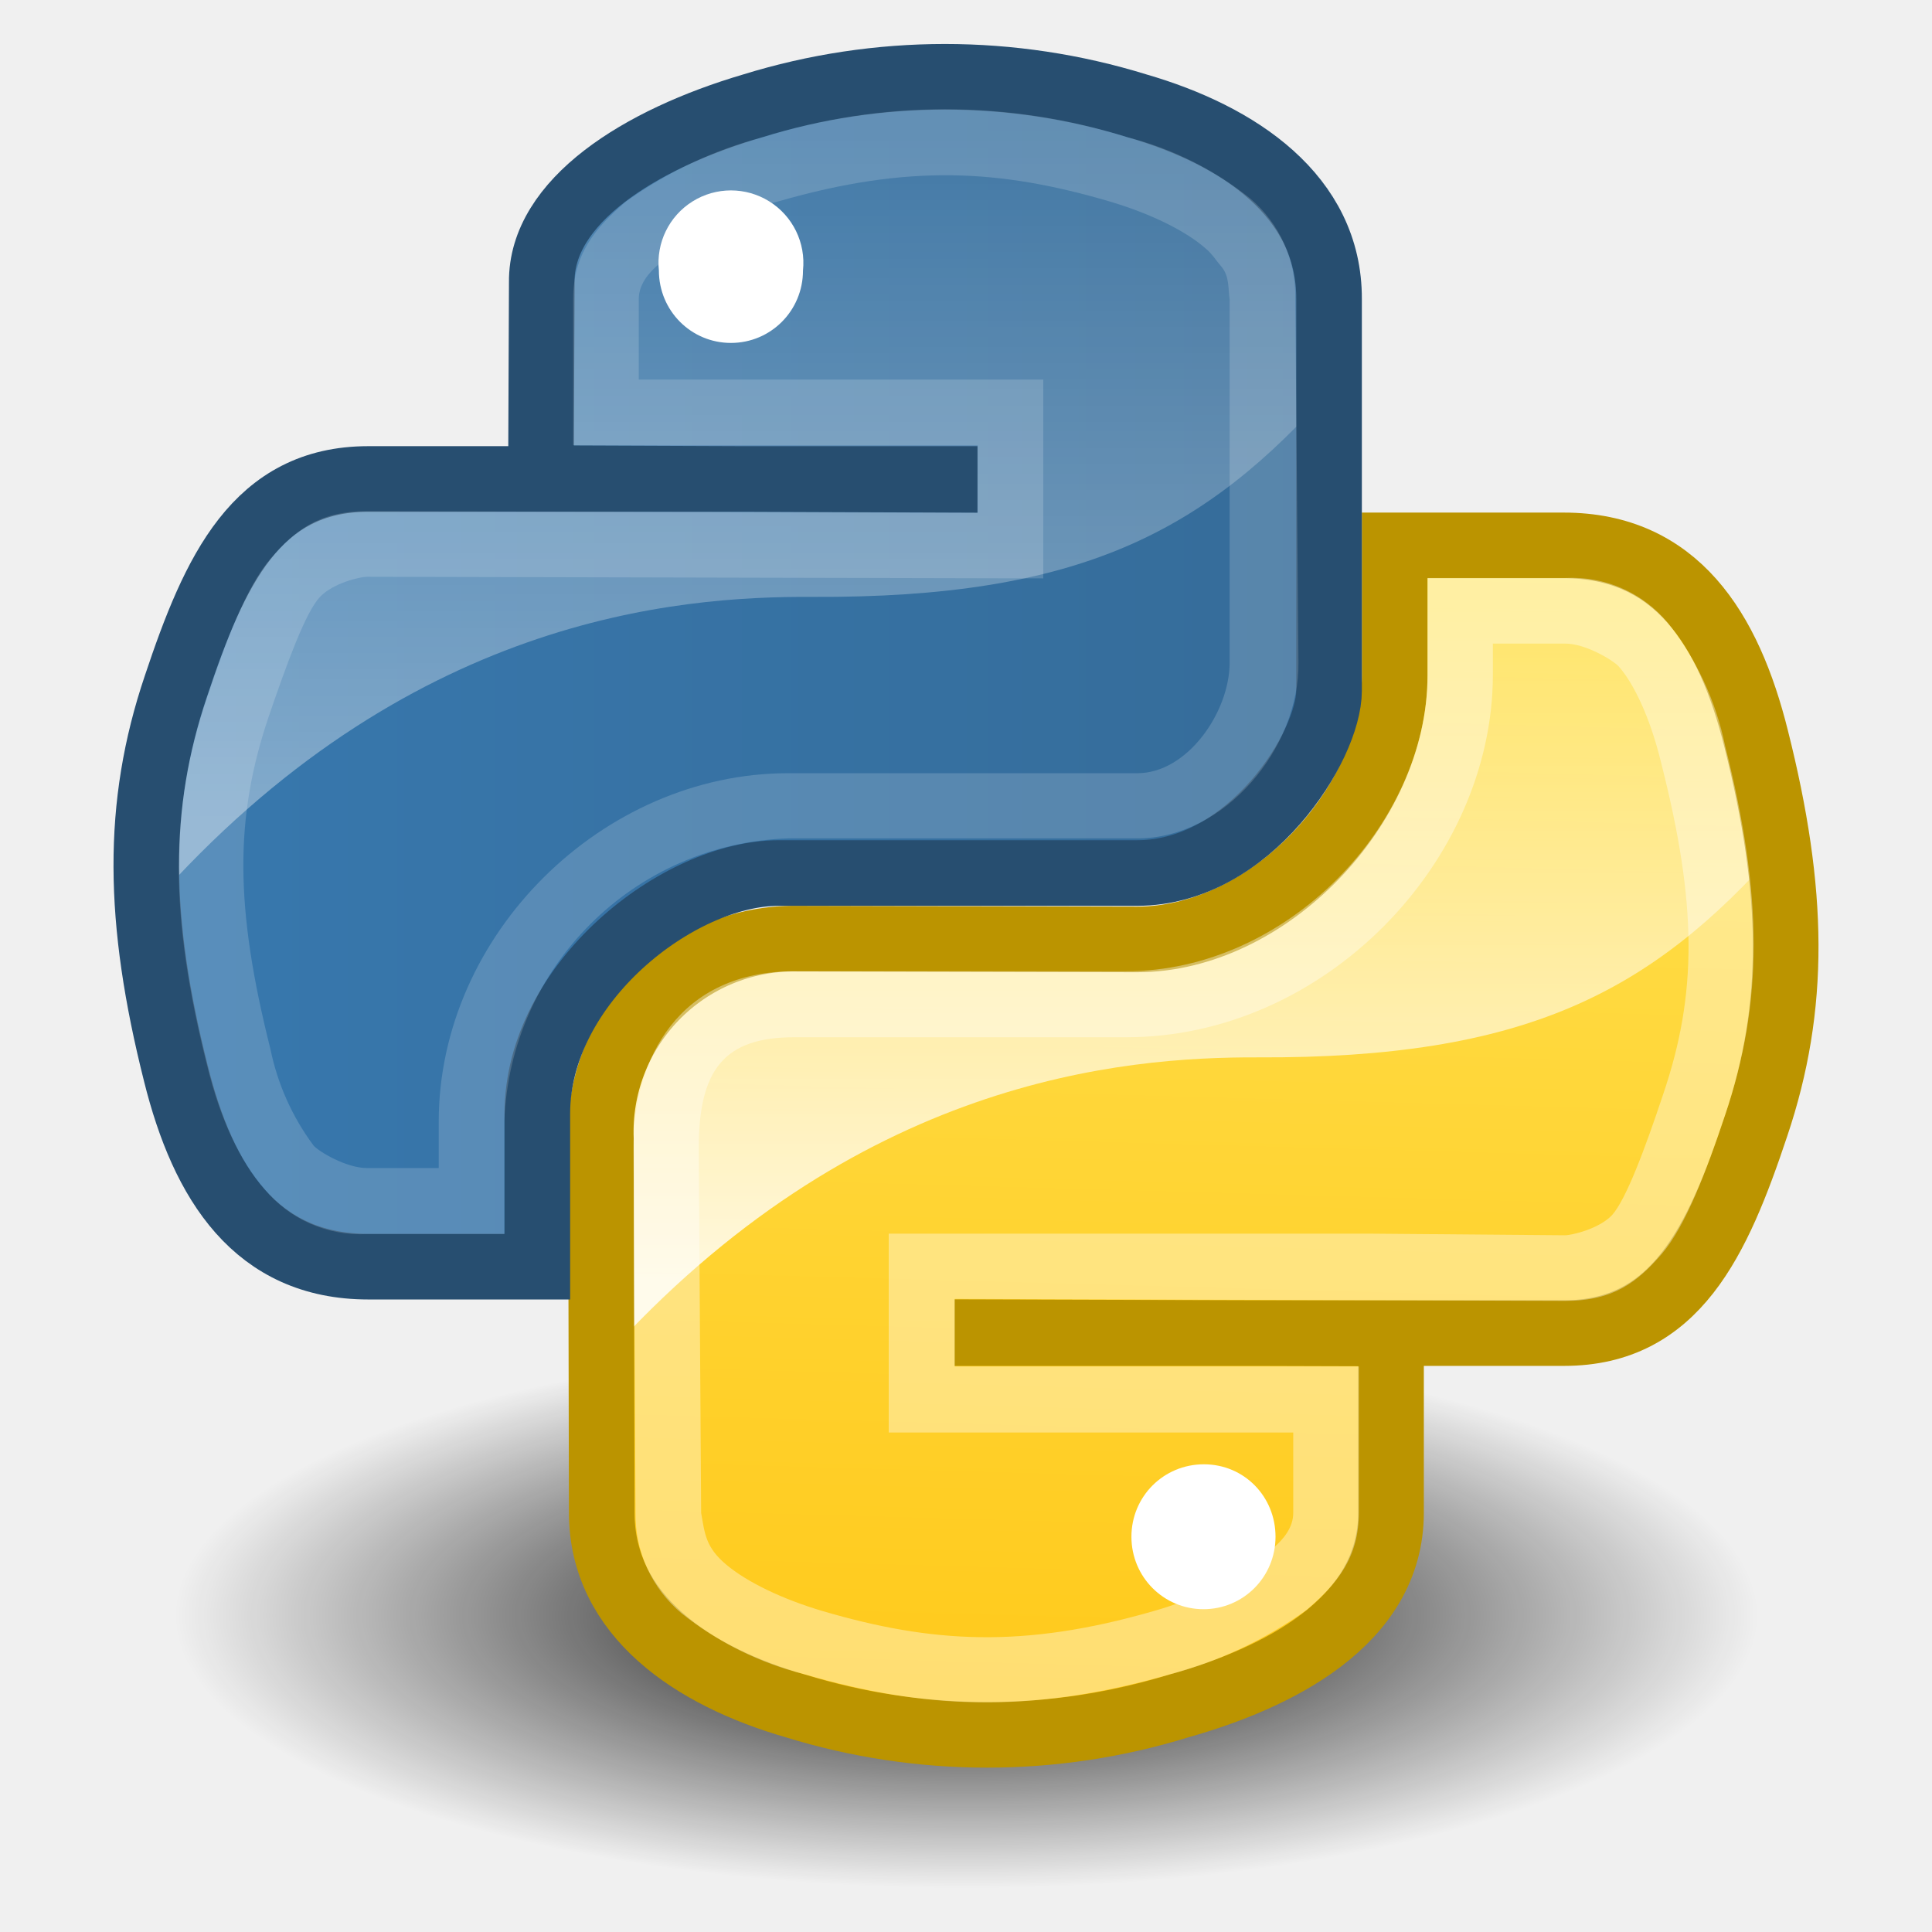
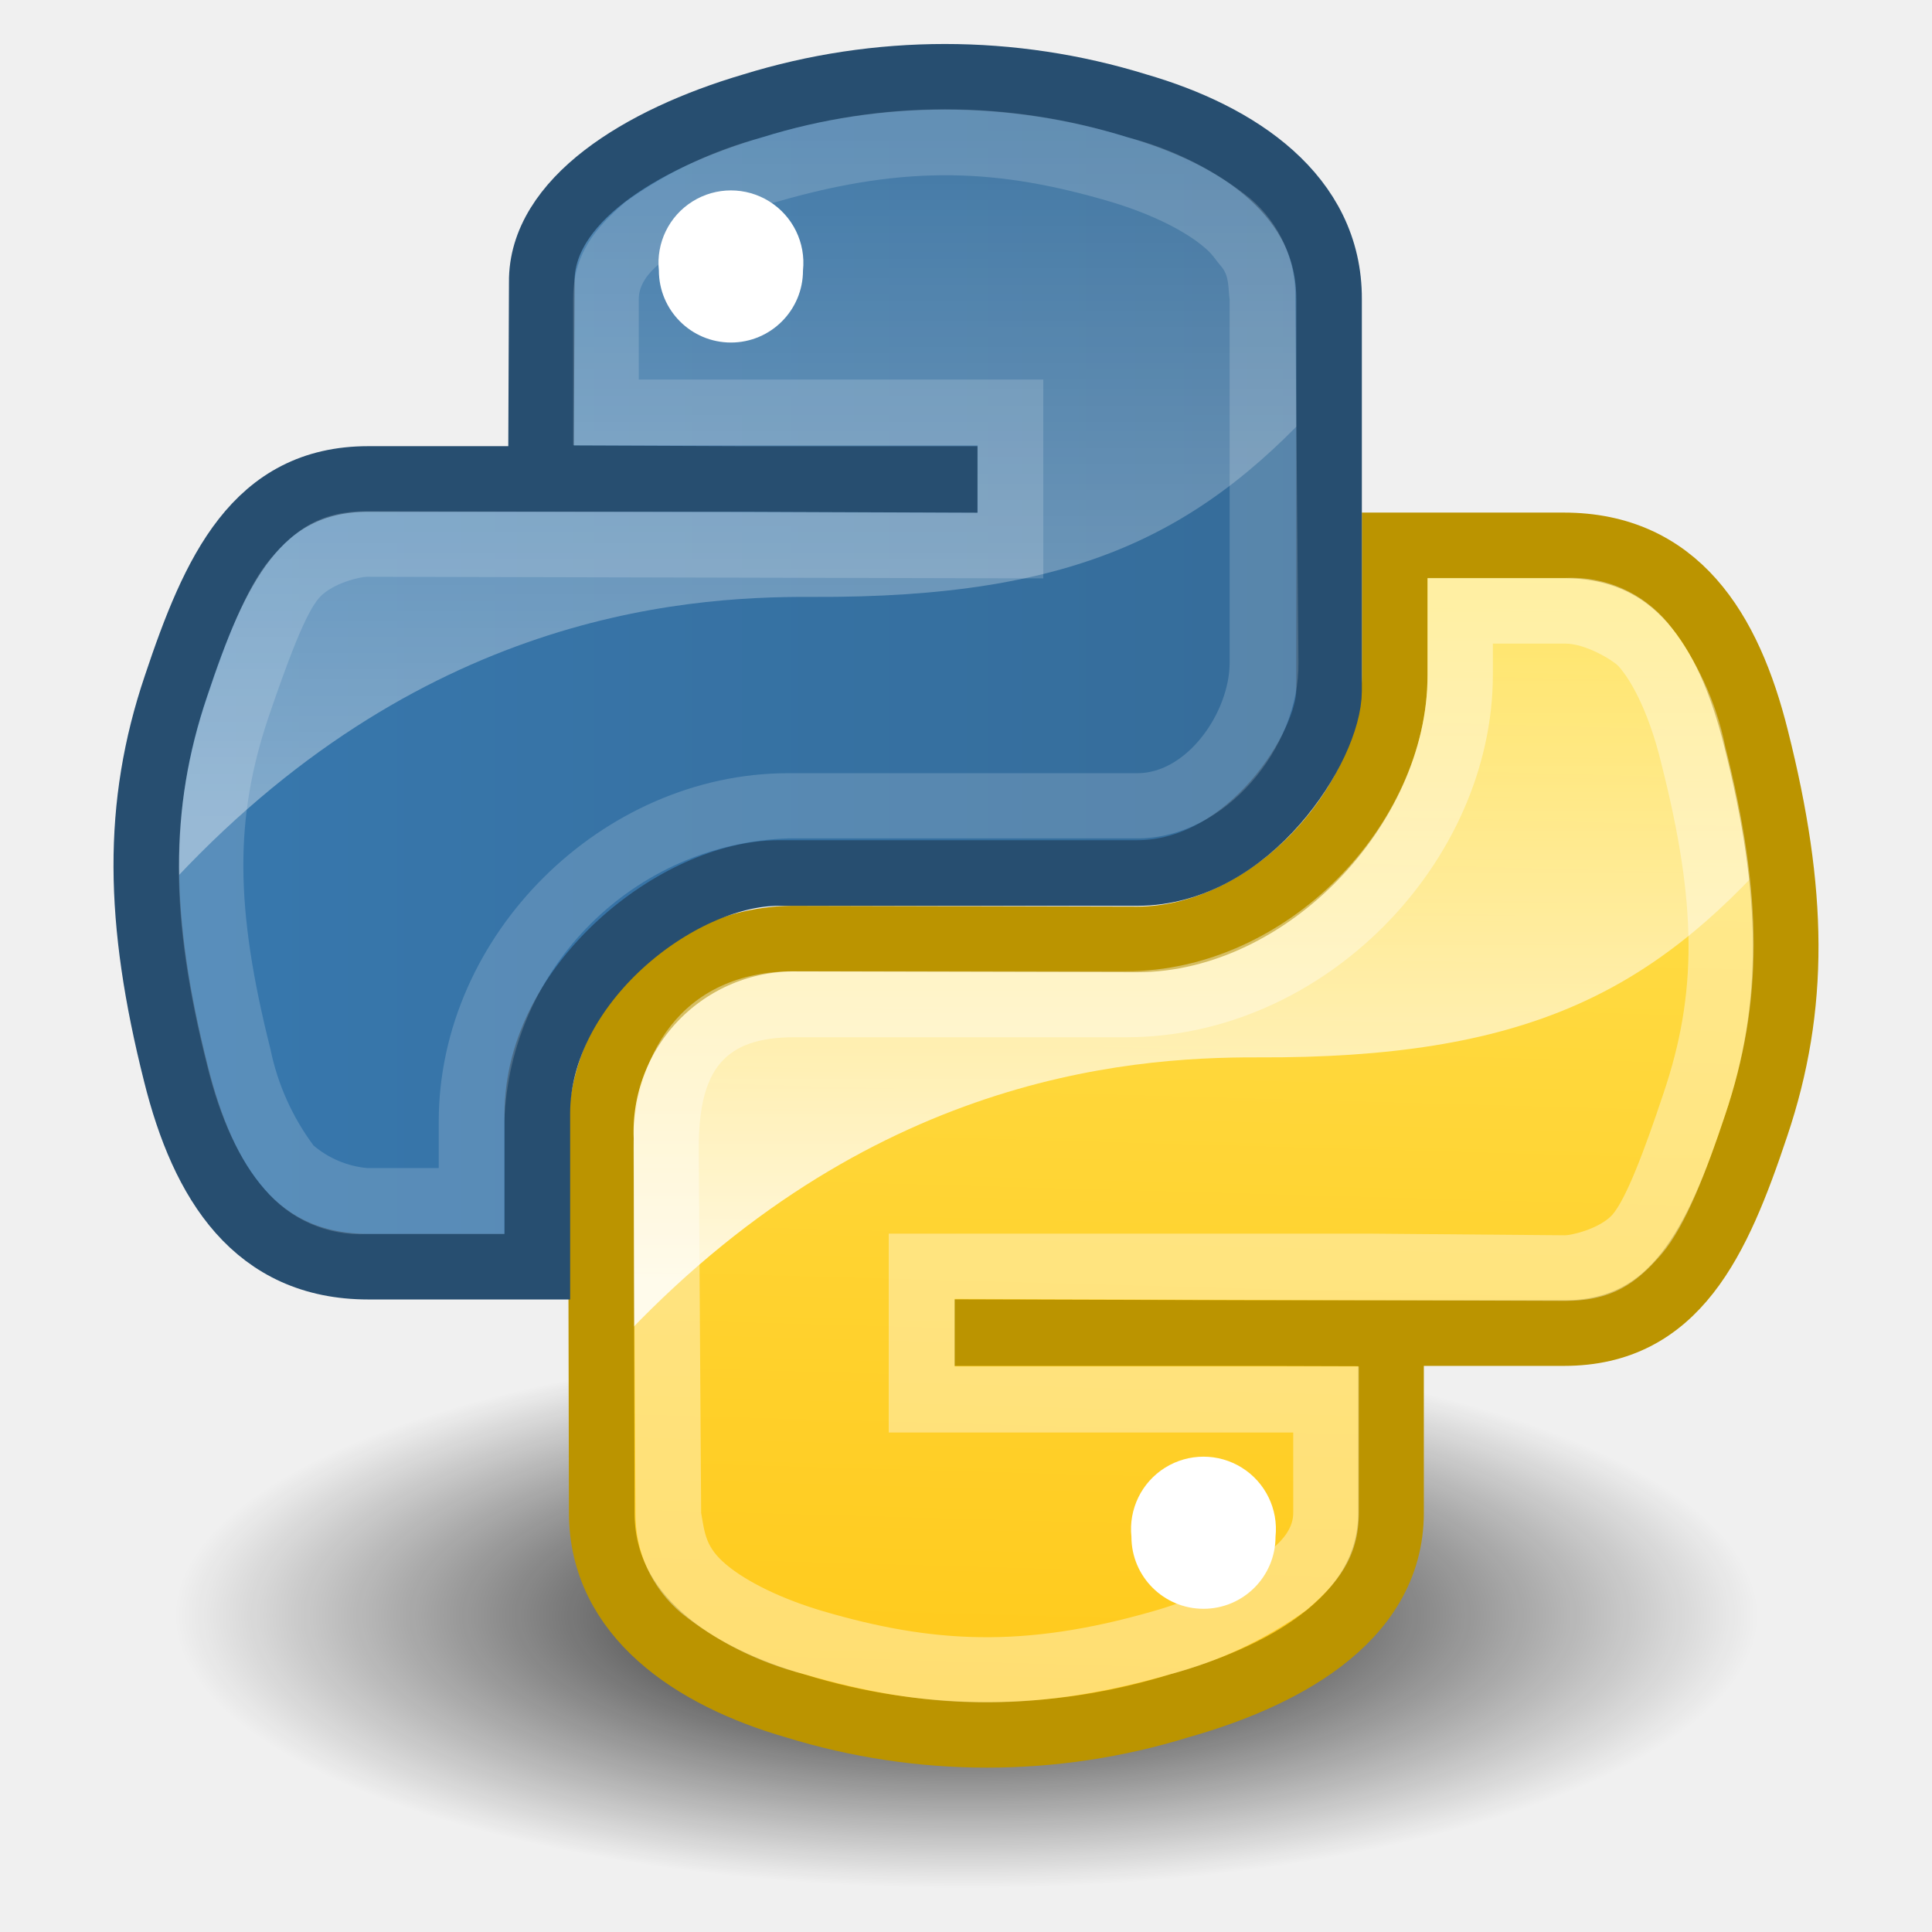
<svg xmlns="http://www.w3.org/2000/svg" xmlns:xlink="http://www.w3.org/1999/xlink" viewBox="0 0 48 48">
  <defs>
    <linearGradient id="a">
-       <stop stop-color="#fff" offset="0" />
-       <stop stop-color="#fff" stop-opacity=".17" offset="1" />
+       <stop offset="0" stop-color="#fff" />
+       <stop offset="1" stop-color="#fff" stop-opacity=".17" />
    </linearGradient>
    <linearGradient id="f" x1="94.69" x2="94.69" y1="112.51" y2="64.05" gradientTransform="translate(-17.38 -19.41) scale(.35388)" gradientUnits="userSpaceOnUse" xlink:href="#a" />
    <linearGradient id="e" x1="59.73" x2="142.62" y1="102" y2="102" gradientTransform="translate(-17.38 -19.41) scale(.35388)" gradientUnits="userSpaceOnUse">
-       <stop stop-color="#3778ae" offset="0" />
-       <stop stop-color="#366c99" offset="1" />
+       <stop offset="0" stop-color="#3778ae" />
+       <stop offset="1" stop-color="#366c99" />
    </linearGradient>
    <linearGradient id="d" x1="94.69" x2="94.69" y1="112.51" y2="64.05" gradientTransform="translate(-6.3 -7.95) scale(.35388)" gradientUnits="userSpaceOnUse" xlink:href="#a" />
    <linearGradient id="c" x1="119.19" x2="116.96" y1="89.13" y2="169.28" gradientTransform="translate(-16.39 -18) scale(.35388)" gradientUnits="userSpaceOnUse">
-       <stop stop-color="#ffe253" offset="0" />
-       <stop stop-color="#ffca1c" offset="1" />
+       <stop offset="0" stop-color="#ffe253" />
+       <stop offset="1" stop-color="#ffca1c" />
    </linearGradient>
    <radialGradient id="b" cx="15.12" cy="63.97" r="12.29" gradientTransform="matrix(1.6 0 0 .55175 -.18 4.84)" gradientUnits="userSpaceOnUse">
      <stop offset="0" />
-       <stop stop-opacity="0" offset="1" />
+       <stop offset="1" stop-opacity="0" />
    </radialGradient>
  </defs>
-   <path d="M43.66 40.13a19.66 6.78 0 01-39.32 0 19.66 6.78 0 1139.32 0z" fill="url(#b)" />
-   <path d="M34.08 37.58c0 2.73-2.37 4.12-4.78 4.8a16.15 16.15 0 01-9.55 0c-2.53-.73-4.78-2.23-4.78-4.8v-9.01c0-2.6 2.17-4.81 4.78-4.81l9.4-.61c3.18 0 5.26-1.99 5.26-5.25l.87-4.36h3.58c2.78 0 4.09 2.07 4.77 4.81.96 3.8 1 6.65 0 9.62-.96 2.88-2 4.8-4.77 4.8H24.53v-.02c8.24.02 9.55-3.32 9.55 4.83z" fill="url(#c)" />
-   <path d="M28.11 38.18c0-1 .8-1.8 1.8-1.8s1.78.8 1.78 1.8-.8 1.8-1.79 1.8-1.79-.8-1.79-1.8z" fill="#fff" />
-   <path d="M35.27 13.54v4.23c-3.42 6-9.9 6-15.33 6l-2.02.21C15.1 26.42 15 30.33 15 33.76c6.25-6.97 12.92-7.5 16.24-7.49 6.64.03 9.77-1.6 12.94-5.19-.02-.07.01-.13 0-.2-.12-.8-.34-1.66-.56-2.55a8.4 8.4 0 00-1.43-3.26l-.05-.05h-.05l-.05-.1c-.05-.03-.05-.07-.1-.1-.02-.02-.04.02-.05 0a6.7 6.7 0 00-2.5-.97c-.8-.13-1.61-.23-2.44-.3h-1.68z" fill="url(#d)" opacity=".84" />
-   <path d="M34.56 37.58c0 2.73-2.85 4.12-5.26 4.8a16.16 16.16 0 01-9.55 0c-2.53-.73-4.8-2.24-4.8-4.8l-.02-9.26a4.8 4.8 0 014.85-5l8.47.02c3.25 0 6.4-3.3 6.4-6.55v-3.24h4.2c2.79 0 4.1 2.07 4.78 4.8.96 3.81 1 6.65 0 9.62-.96 2.88-2 5.15-4.77 5.15H24.53v-.02l10.03.03z" fill="none" stroke="#bb9400" stroke-width="1.63" />
-   <path d="M35.47 14.36v2.4c0 3.72-3.5 7.37-7.49 7.37h-8.24c-2.86 0-4.02 2.15-4 4.43l.05 9.02a3.2 3.2 0 001.14 2.5A8.06 8.06 0 0020 41.6c2.92.85 5.58 1 9.06 0a10.3 10.3 0 003.4-1.6c.76-.65 1.3-1.3 1.3-2.42v-3.63H23.72v-1.68l15.17.05c1.2 0 1.79-.47 2.39-1.16.6-.7 1.11-2.05 1.58-3.46.95-2.81.94-5.45 0-9.17a7.28 7.28 0 00-1.42-3.05 3.1 3.1 0 00-2.55-1.12zm1.62 1.63h1.8c.51 0 1.19.42 1.32.56.36.4.78 1.24 1.06 2.4.9 3.53.9 5.74.05 8.24-.45 1.35-.92 2.61-1.27 3-.32.34-1 .5-1.17.5l-4.79-.04H22.08v4.94h10.05v2c0 .72-.97 1.18-1.14 1.32-.49.42-1.35.84-2.34 1.12-3.23.93-5.5.79-8.2 0-1.02-.3-1.9-.73-2.41-1.16s-.53-.77-.62-1.28l-.06-9.02c-.01-2.02.65-2.8 2.38-2.8h8.24c4.93 0 9.11-4.36 9.11-9.01v-.77z" fill="#fff" opacity=".38" />
-   <path d="M13.98 7.32c0-2.73.74-4.22 4.78-4.93 2.75-.48 6.27-.54 9.55 0 2.6.43 4.78 2.36 4.78 4.93v9.01c0 2.65-2.12 4.81-4.78 4.81l-8.66.48c-3.24 0-6.59 2.83-6.59 5.96l-.27 3.78H9.5c-2.77 0-4.39-2-5.07-4.81-.92-3.77-.88-6 0-9.62.76-3.14 3.2-4.8 5.7-4.8h3.59s8.94-.04 0-.03V7.32z" fill="url(#e)" />
-   <path d="M16.37 6.72a1.8 1.8 0 113.58 0c0 1-.8 1.8-1.79 1.8s-1.79-.8-1.79-1.8z" fill="#fff" />
-   <path d="M22.72 2c-1.42.03-2.77.2-3.97.4C14.7 3.11 14 4.61 14 7.34l-.3 4.79H10.4a5.93 5.93 0 00-5.95 4.79 18.7 18.7 0 00-.67 5.55c6.3-7.14 13.05-7.66 16.4-7.64 6.64.03 9.76-1.6 12.93-5.2V7.34c0-2.56-2.19-4.5-4.78-4.94-1.85-.3-3.79-.45-5.6-.4z" fill="url(#f)" opacity=".38" />
-   <path d="M18.7 2.63a16.15 16.15 0 019.55 0c2.52.73 4.78 2.24 4.77 4.8v9.73c0 1.37-1.97 4.53-4.77 4.53h-8.9c-2.5 0-6 2.73-6 5.98v3.8h-4.2c-2.79 0-4.1-2.07-4.78-4.8-.96-3.81-1-6.66 0-9.62.96-2.88 2-5.15 4.78-5.15h14.32v.02l-10.03-.04.02-4.87c-.02-2 2.42-3.55 5.24-4.38z" fill="none" stroke="#274e70" stroke-width="1.63" />
-   <path d="M12.53 30.65v-2.8a7.3 7.3 0 017.05-7.02h8.68c2.16 0 4.03-2.24 4-4.38l-.08-9.02a3.17 3.17 0 00-1.12-2.5 8.06 8.06 0 00-3.05-1.52 15.1 15.1 0 00-9.06 0 10.3 10.3 0 00-3.4 1.6c-.76.65-1.31 1.3-1.31 2.42v3.63h10.05v1.68L9.12 12.7c-1.2 0-1.79.48-2.39 1.17-.6.69-1.11 2.04-1.58 3.45-.95 2.81-.94 5.45 0 9.17.32 1.3.8 2.34 1.42 3.05a3.1 3.1 0 002.55 1.12h3.41zm-1.63-1.63H9.12c-.52 0-1.2-.41-1.33-.56a6.04 6.04 0 01-1.07-2.39c-.89-3.54-.89-5.75-.05-8.25.46-1.34.92-2.61 1.28-2.99.32-.34.99-.5 1.17-.5l16.8.04V9.43H15.87v-2c0-.72.97-1.17 1.14-1.32A6.55 6.55 0 0119.35 5c3.23-.93 5.5-.79 8.2 0 1.02.3 1.9.73 2.4 1.17.17.14.26.3.4.46.2.24.16.55.2.81v9.02c0 1.23-1.05 2.75-2.29 2.75h-8.68c-4.6 0-8.68 4-8.68 8.66v1.16z" fill="#fff" opacity=".17" />
+   <path fill="url(#b)" d="M43.66 40.13a19.66 6.78 0 01-39.32 0 19.66 6.78 0 1139.32 0z" />
+   <path fill="url(#c)" d="M34.08 37.58c0 2.73-2.37 4.12-4.78 4.8a16.15 16.15 0 01-9.55 0c-2.53-.73-4.78-2.23-4.78-4.8v-9.01c0-2.6 2.17-4.81 4.78-4.81l9.4-.61c3.18 0 5.26-1.99 5.26-5.25l.87-4.36h3.58c2.78 0 4.09 2.07 4.77 4.81.96 3.8 1 6.65 0 9.62-.96 2.88-2 4.8-4.77 4.8H24.53v-.02c8.24.02 9.55-3.32 9.55 4.83z" />
+   <path fill="#fff" d="M28.11 38.18a1.8 1.8 0 113.58 0 1.79 1.79 0 11-3.58 0z" />
+   <path fill="url(#d)" d="M35.27 13.54v4.23c-3.42 6-9.9 6-15.33 6l-2.02.21C15.1 26.42 15 30.33 15 33.76c6.25-6.97 12.92-7.5 16.24-7.49 6.64.03 9.77-1.6 12.94-5.19-.02-.07.01-.13 0-.2-.12-.8-.34-1.66-.56-2.55a8.4 8.4 0 00-1.43-3.26l-.05-.05h-.05l-.05-.1c-.05-.03-.05-.07-.1-.1-.02-.02-.04.02-.05 0a6.7 6.7 0 00-2.5-.97c-.8-.13-1.61-.23-2.44-.3h-1.68z" opacity=".84" />
+   <path fill="none" stroke="#bb9400" stroke-width="1.63" d="M34.56 37.58c0 2.73-2.85 4.12-5.26 4.8a16.16 16.16 0 01-9.55 0c-2.53-.73-4.8-2.24-4.8-4.8l-.02-9.26a4.8 4.8 0 014.85-5l8.47.02c3.25 0 6.4-3.3 6.4-6.55v-3.24h4.2c2.79 0 4.1 2.07 4.78 4.8.96 3.81 1 6.65 0 9.62-.96 2.88-2 5.15-4.77 5.15H24.53v-.02l10.03.03z" />
+   <path fill="#fff" d="M35.47 14.36v2.4c0 3.72-3.5 7.37-7.49 7.37h-8.24c-2.86 0-4.02 2.15-4 4.43l.05 9.02a3.2 3.2 0 001.14 2.5A8.06 8.06 0 0020 41.6c2.92.85 5.58 1 9.06 0a10.3 10.3 0 003.4-1.6c.76-.65 1.3-1.3 1.3-2.42v-3.63H23.72v-1.68l15.17.05c1.2 0 1.79-.47 2.39-1.16.6-.7 1.11-2.05 1.58-3.46.95-2.81.94-5.45 0-9.17a7.28 7.28 0 00-1.42-3.05 3.1 3.1 0 00-2.55-1.12zm1.62 1.63h1.8c.51 0 1.19.42 1.32.56.36.4.78 1.24 1.06 2.4.9 3.53.9 5.74.05 8.24-.45 1.35-.92 2.61-1.27 3-.32.34-1 .5-1.17.5l-4.79-.04H22.08v4.94h10.05v2c0 .72-.97 1.18-1.14 1.32-.49.42-1.35.84-2.34 1.12-3.23.93-5.5.79-8.2 0-1.02-.3-1.9-.73-2.41-1.16s-.53-.77-.62-1.28l-.06-9.02c-.01-2.02.65-2.8 2.38-2.8h8.24c4.93 0 9.11-4.36 9.11-9.01v-.77z" opacity=".38" />
+   <path fill="url(#e)" d="M13.98 7.32c0-2.73.74-4.22 4.78-4.93 2.75-.48 6.27-.54 9.55 0 2.6.43 4.78 2.36 4.78 4.93v9.01a4.79 4.79 0 01-4.78 4.81l-8.66.48c-3.24 0-6.59 2.83-6.59 5.96l-.27 3.78H9.5c-2.77 0-4.39-2-5.07-4.81-.92-3.77-.88-6 0-9.62.76-3.14 3.2-4.8 5.7-4.8h3.59s8.94-.04 0-.03V7.32z" />
+   <path fill="#fff" d="M16.37 6.72a1.8 1.8 0 113.58 0 1.79 1.79 0 11-3.58 0z" />
+   <path fill="url(#f)" d="M22.72 2c-1.42.03-2.77.2-3.97.4C14.7 3.11 14 4.61 14 7.34l-.3 4.79h-3.3a5.93 5.93 0 00-5.95 4.79 18.7 18.7 0 00-.67 5.55c6.3-7.14 13.05-7.66 16.4-7.64 6.64.03 9.76-1.6 12.93-5.2V7.34c0-2.56-2.19-4.5-4.78-4.94a30.4 30.4 0 00-5.6-.4z" opacity=".38" />
+   <path fill="none" stroke="#274e70" stroke-width="1.63" d="M18.7 2.63a16.15 16.15 0 019.55 0c2.52.73 4.78 2.24 4.77 4.8v9.73c0 1.37-1.97 4.53-4.77 4.53h-8.9c-2.5 0-6 2.73-6 5.98v3.8h-4.2c-2.79 0-4.1-2.07-4.78-4.8-.96-3.81-1-6.66 0-9.62.96-2.88 2-5.15 4.78-5.15h14.32v.02l-10.03-.04.02-4.87c-.02-2 2.42-3.55 5.24-4.38z" />
+   <path fill="#fff" d="M12.53 30.65v-2.8a7.3 7.3 0 017.05-7.02h8.68c2.16 0 4.03-2.24 4-4.38l-.08-9.02a3.17 3.17 0 00-1.12-2.5 8.06 8.06 0 00-3.05-1.52 15.1 15.1 0 00-9.06 0 10.3 10.3 0 00-3.4 1.6c-.76.65-1.31 1.3-1.31 2.42v3.63h10.05v1.68L9.12 12.7c-1.2 0-1.79.48-2.39 1.17-.6.69-1.11 2.04-1.58 3.45-.95 2.81-.94 5.45 0 9.17.32 1.3.8 2.34 1.42 3.05a3.1 3.1 0 002.55 1.12h3.41zm-1.63-1.63H9.12a2.4 2.4 0 01-1.33-.56 6.04 6.04 0 01-1.07-2.39c-.89-3.54-.89-5.75-.05-8.25.46-1.34.92-2.61 1.28-2.99.32-.34.99-.5 1.17-.5l16.8.04V9.43H15.87v-2c0-.72.97-1.17 1.14-1.32A6.55 6.55 0 0119.35 5c3.23-.93 5.5-.79 8.2 0 1.02.3 1.9.73 2.4 1.17.17.14.26.3.4.46.2.24.16.55.2.81v9.02c0 1.23-1.05 2.75-2.29 2.75h-8.68c-4.6 0-8.68 4-8.68 8.66v1.16z" opacity=".17" />
</svg>
